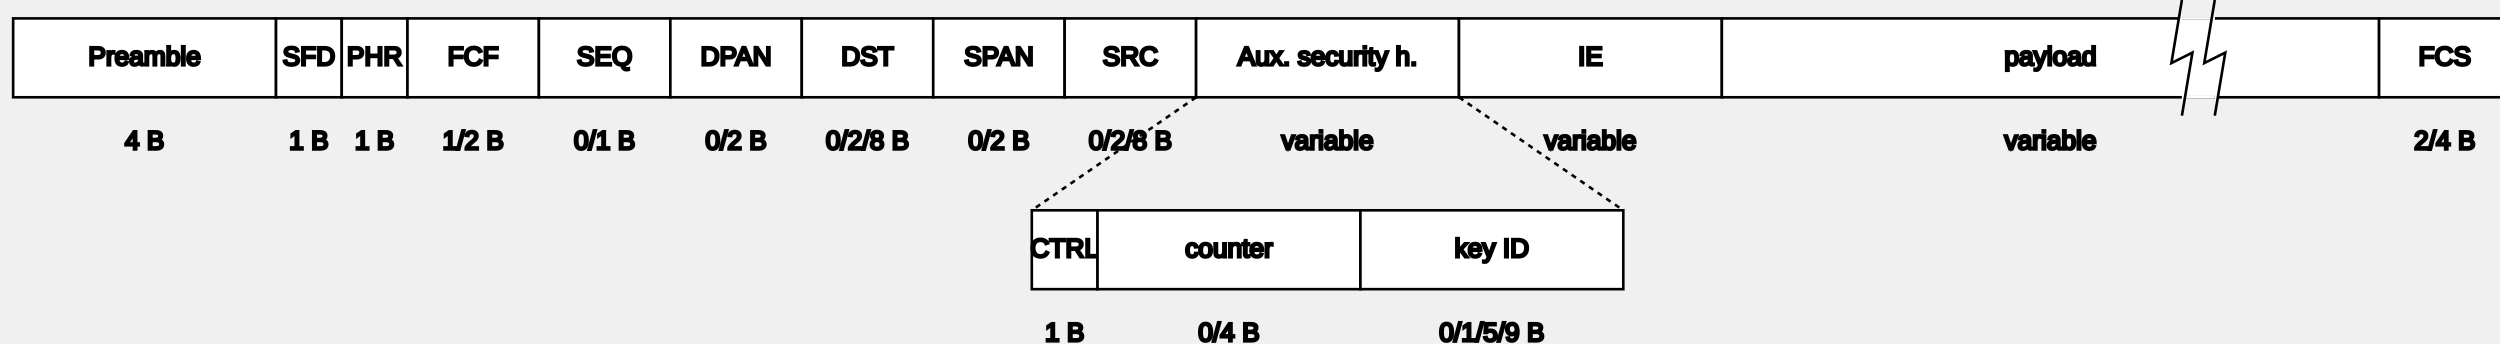
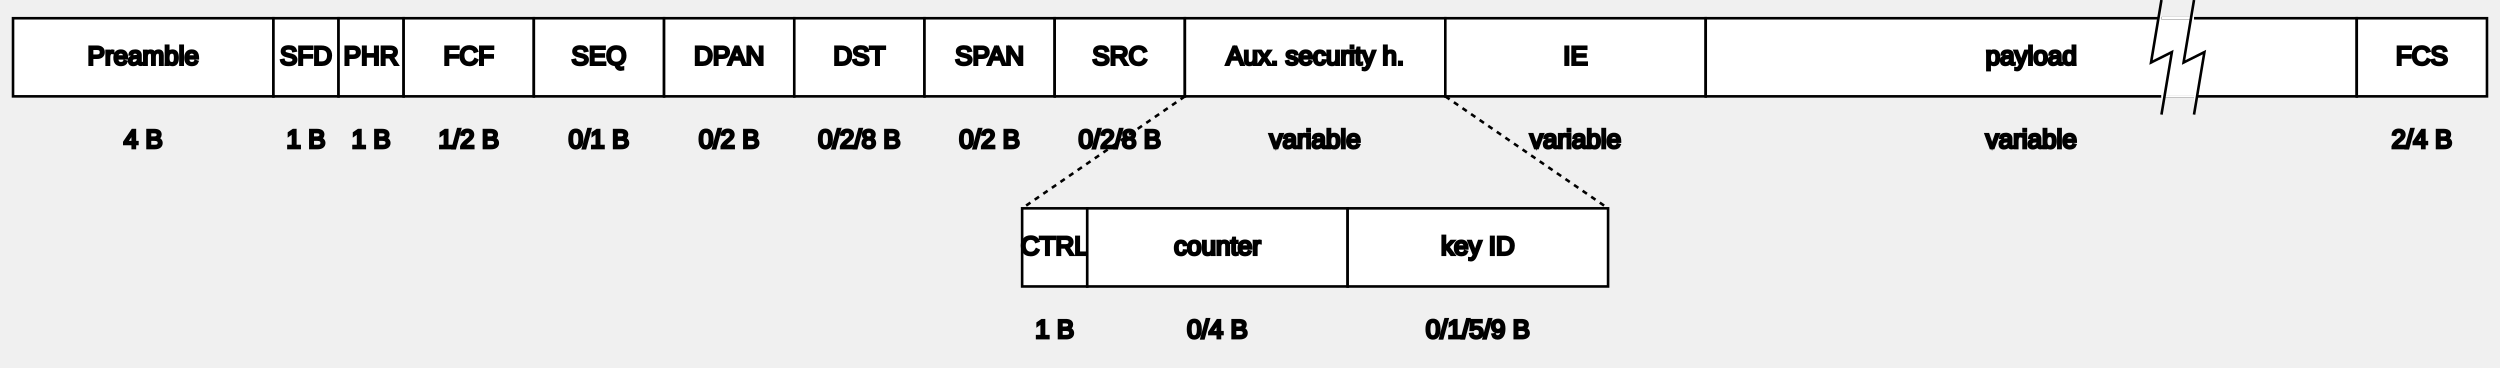
- <svg xmlns="http://www.w3.org/2000/svg" baseProfile="full" height="100%" version="1.1" width="100%">
+ <svg xmlns="http://www.w3.org/2000/svg" baseProfile="full" height="141" version="1.1" viewBox="0,0,960,141" width="960">
  <defs />
  <g stroke="black">
    <rect fill="white" height="30" width="100" x="5" y="7" />
    <text font-family="Arial" font-size="10" style="text-anchor:middle;dominant-baseline:middle" x="55.0" y="22.0">Preamble</text>
    <text font-family="Arial" font-size="10" style="text-anchor:middle;dominant-baseline:middle" x="55.0" y="54">4 B</text>
  </g>
  <g stroke="black">
    <rect fill="white" height="30" width="25" x="105" y="7" />
    <text font-family="Arial" font-size="10" style="text-anchor:middle;dominant-baseline:middle" x="117.5" y="22.0">SFD</text>
    <text font-family="Arial" font-size="10" style="text-anchor:middle;dominant-baseline:middle" x="117.5" y="54">1 B</text>
  </g>
  <g stroke="black">
    <rect fill="white" height="30" width="25" x="130" y="7" />
    <text font-family="Arial" font-size="10" style="text-anchor:middle;dominant-baseline:middle" x="142.5" y="22.0">PHR</text>
    <text font-family="Arial" font-size="10" style="text-anchor:middle;dominant-baseline:middle" x="142.5" y="54">1 B</text>
  </g>
  <g stroke="black">
    <rect fill="white" height="30" width="50" x="155" y="7" />
    <text font-family="Arial" font-size="10" style="text-anchor:middle;dominant-baseline:middle" x="180.0" y="22.0">FCF</text>
    <text font-family="Arial" font-size="10" style="text-anchor:middle;dominant-baseline:middle" x="180.0" y="54">1/2 B</text>
  </g>
  <g stroke="black">
    <rect fill="white" height="30" width="50" x="205" y="7" />
    <text font-family="Arial" font-size="10" style="text-anchor:middle;dominant-baseline:middle" x="230.0" y="22.0">SEQ</text>
    <text font-family="Arial" font-size="10" style="text-anchor:middle;dominant-baseline:middle" x="230.0" y="54">0/1 B</text>
  </g>
  <g stroke="black">
    <rect fill="white" height="30" width="50" x="255" y="7" />
    <text font-family="Arial" font-size="10" style="text-anchor:middle;dominant-baseline:middle" x="280.0" y="22.0">DPAN</text>
    <text font-family="Arial" font-size="10" style="text-anchor:middle;dominant-baseline:middle" x="280.0" y="54">0/2 B</text>
  </g>
  <g stroke="black">
    <rect fill="white" height="30" width="50" x="305" y="7" />
    <text font-family="Arial" font-size="10" style="text-anchor:middle;dominant-baseline:middle" x="330.0" y="22.0">DST</text>
    <text font-family="Arial" font-size="10" style="text-anchor:middle;dominant-baseline:middle" x="330.0" y="54">0/2/8 B</text>
  </g>
  <g stroke="black">
    <rect fill="white" height="30" width="50" x="355" y="7" />
    <text font-family="Arial" font-size="10" style="text-anchor:middle;dominant-baseline:middle" x="380.0" y="22.0">SPAN</text>
    <text font-family="Arial" font-size="10" style="text-anchor:middle;dominant-baseline:middle" x="380.0" y="54">0/2 B</text>
  </g>
  <g stroke="black">
    <rect fill="white" height="30" width="50" x="405" y="7" />
    <text font-family="Arial" font-size="10" style="text-anchor:middle;dominant-baseline:middle" x="430.0" y="22.0">SRC</text>
    <text font-family="Arial" font-size="10" style="text-anchor:middle;dominant-baseline:middle" x="430.0" y="54">0/2/8 B</text>
  </g>
  <line stroke="black" stroke-dasharray="2 2" x1="455" x2="392.5" y1="37" y2="80" />
  <g stroke="black">
    <rect fill="white" height="30" width="25.0" x="392.5" y="80" />
    <text font-family="Arial" font-size="10" style="text-anchor:middle;dominant-baseline:middle" x="405.0" y="95.0">CTRL</text>
    <text font-family="Arial" font-size="10" style="text-anchor:middle;dominant-baseline:middle" x="405.0" y="127">1 B</text>
  </g>
  <g stroke="black">
    <rect fill="white" height="30" width="100.0" x="417.5" y="80" />
    <text font-family="Arial" font-size="10" style="text-anchor:middle;dominant-baseline:middle" x="467.5" y="95.0">counter</text>
    <text font-family="Arial" font-size="10" style="text-anchor:middle;dominant-baseline:middle" x="467.5" y="127">0/4 B</text>
  </g>
  <g stroke="black">
    <rect fill="white" height="30" width="100.0" x="517.5" y="80" />
    <text font-family="Arial" font-size="10" style="text-anchor:middle;dominant-baseline:middle" x="567.5" y="95.0">key ID</text>
    <text font-family="Arial" font-size="10" style="text-anchor:middle;dominant-baseline:middle" x="567.5" y="127">0/1/5/9 B</text>
  </g>
  <line stroke="black" stroke-dasharray="2 2" x1="555" x2="617.5" y1="37" y2="80" />
  <g stroke="black">
    <rect fill="white" height="30" width="100" x="455" y="7" />
    <text font-family="Arial" font-size="10" style="text-anchor:middle;dominant-baseline:middle" x="505.0" y="22.0">Aux. security h.</text>
    <text font-family="Arial" font-size="10" style="text-anchor:middle;dominant-baseline:middle" x="505.0" y="54">variable</text>
  </g>
  <g stroke="black">
    <rect fill="white" height="30" width="100" x="555" y="7" />
    <text font-family="Arial" font-size="10" style="text-anchor:middle;dominant-baseline:middle" x="605.0" y="22.0">IE</text>
    <text font-family="Arial" font-size="10" style="text-anchor:middle;dominant-baseline:middle" x="605.0" y="54">variable</text>
  </g>
  <g stroke="black">
    <rect fill="white" height="30" width="250" x="655" y="7" />
    <text font-family="Arial" font-size="10" style="text-anchor:middle;dominant-baseline:middle" x="780.0" y="22.0">payload</text>
    <text font-family="Arial" font-size="10" style="text-anchor:middle;dominant-baseline:middle" x="780.0" y="54">variable</text>
    <line stroke="white" x1="830" x2="842.5" y1="7" y2="7" />
    <line stroke="white" x1="830" x2="842.5" y1="37" y2="37" />
    <polyline fill="white" points="830,0 826,24.0 834,20.0 830,44" />
    <polyline fill="white" points="842.5,0 838.5,24.0 846.5,20.0 842.5,44" />
  </g>
  <g stroke="black">
    <rect fill="white" height="30" width="50" x="905" y="7" />
    <text font-family="Arial" font-size="10" style="text-anchor:middle;dominant-baseline:middle" x="930.0" y="22.0">FCS</text>
    <text font-family="Arial" font-size="10" style="text-anchor:middle;dominant-baseline:middle" x="930.0" y="54">2/4 B</text>
  </g>
</svg>
